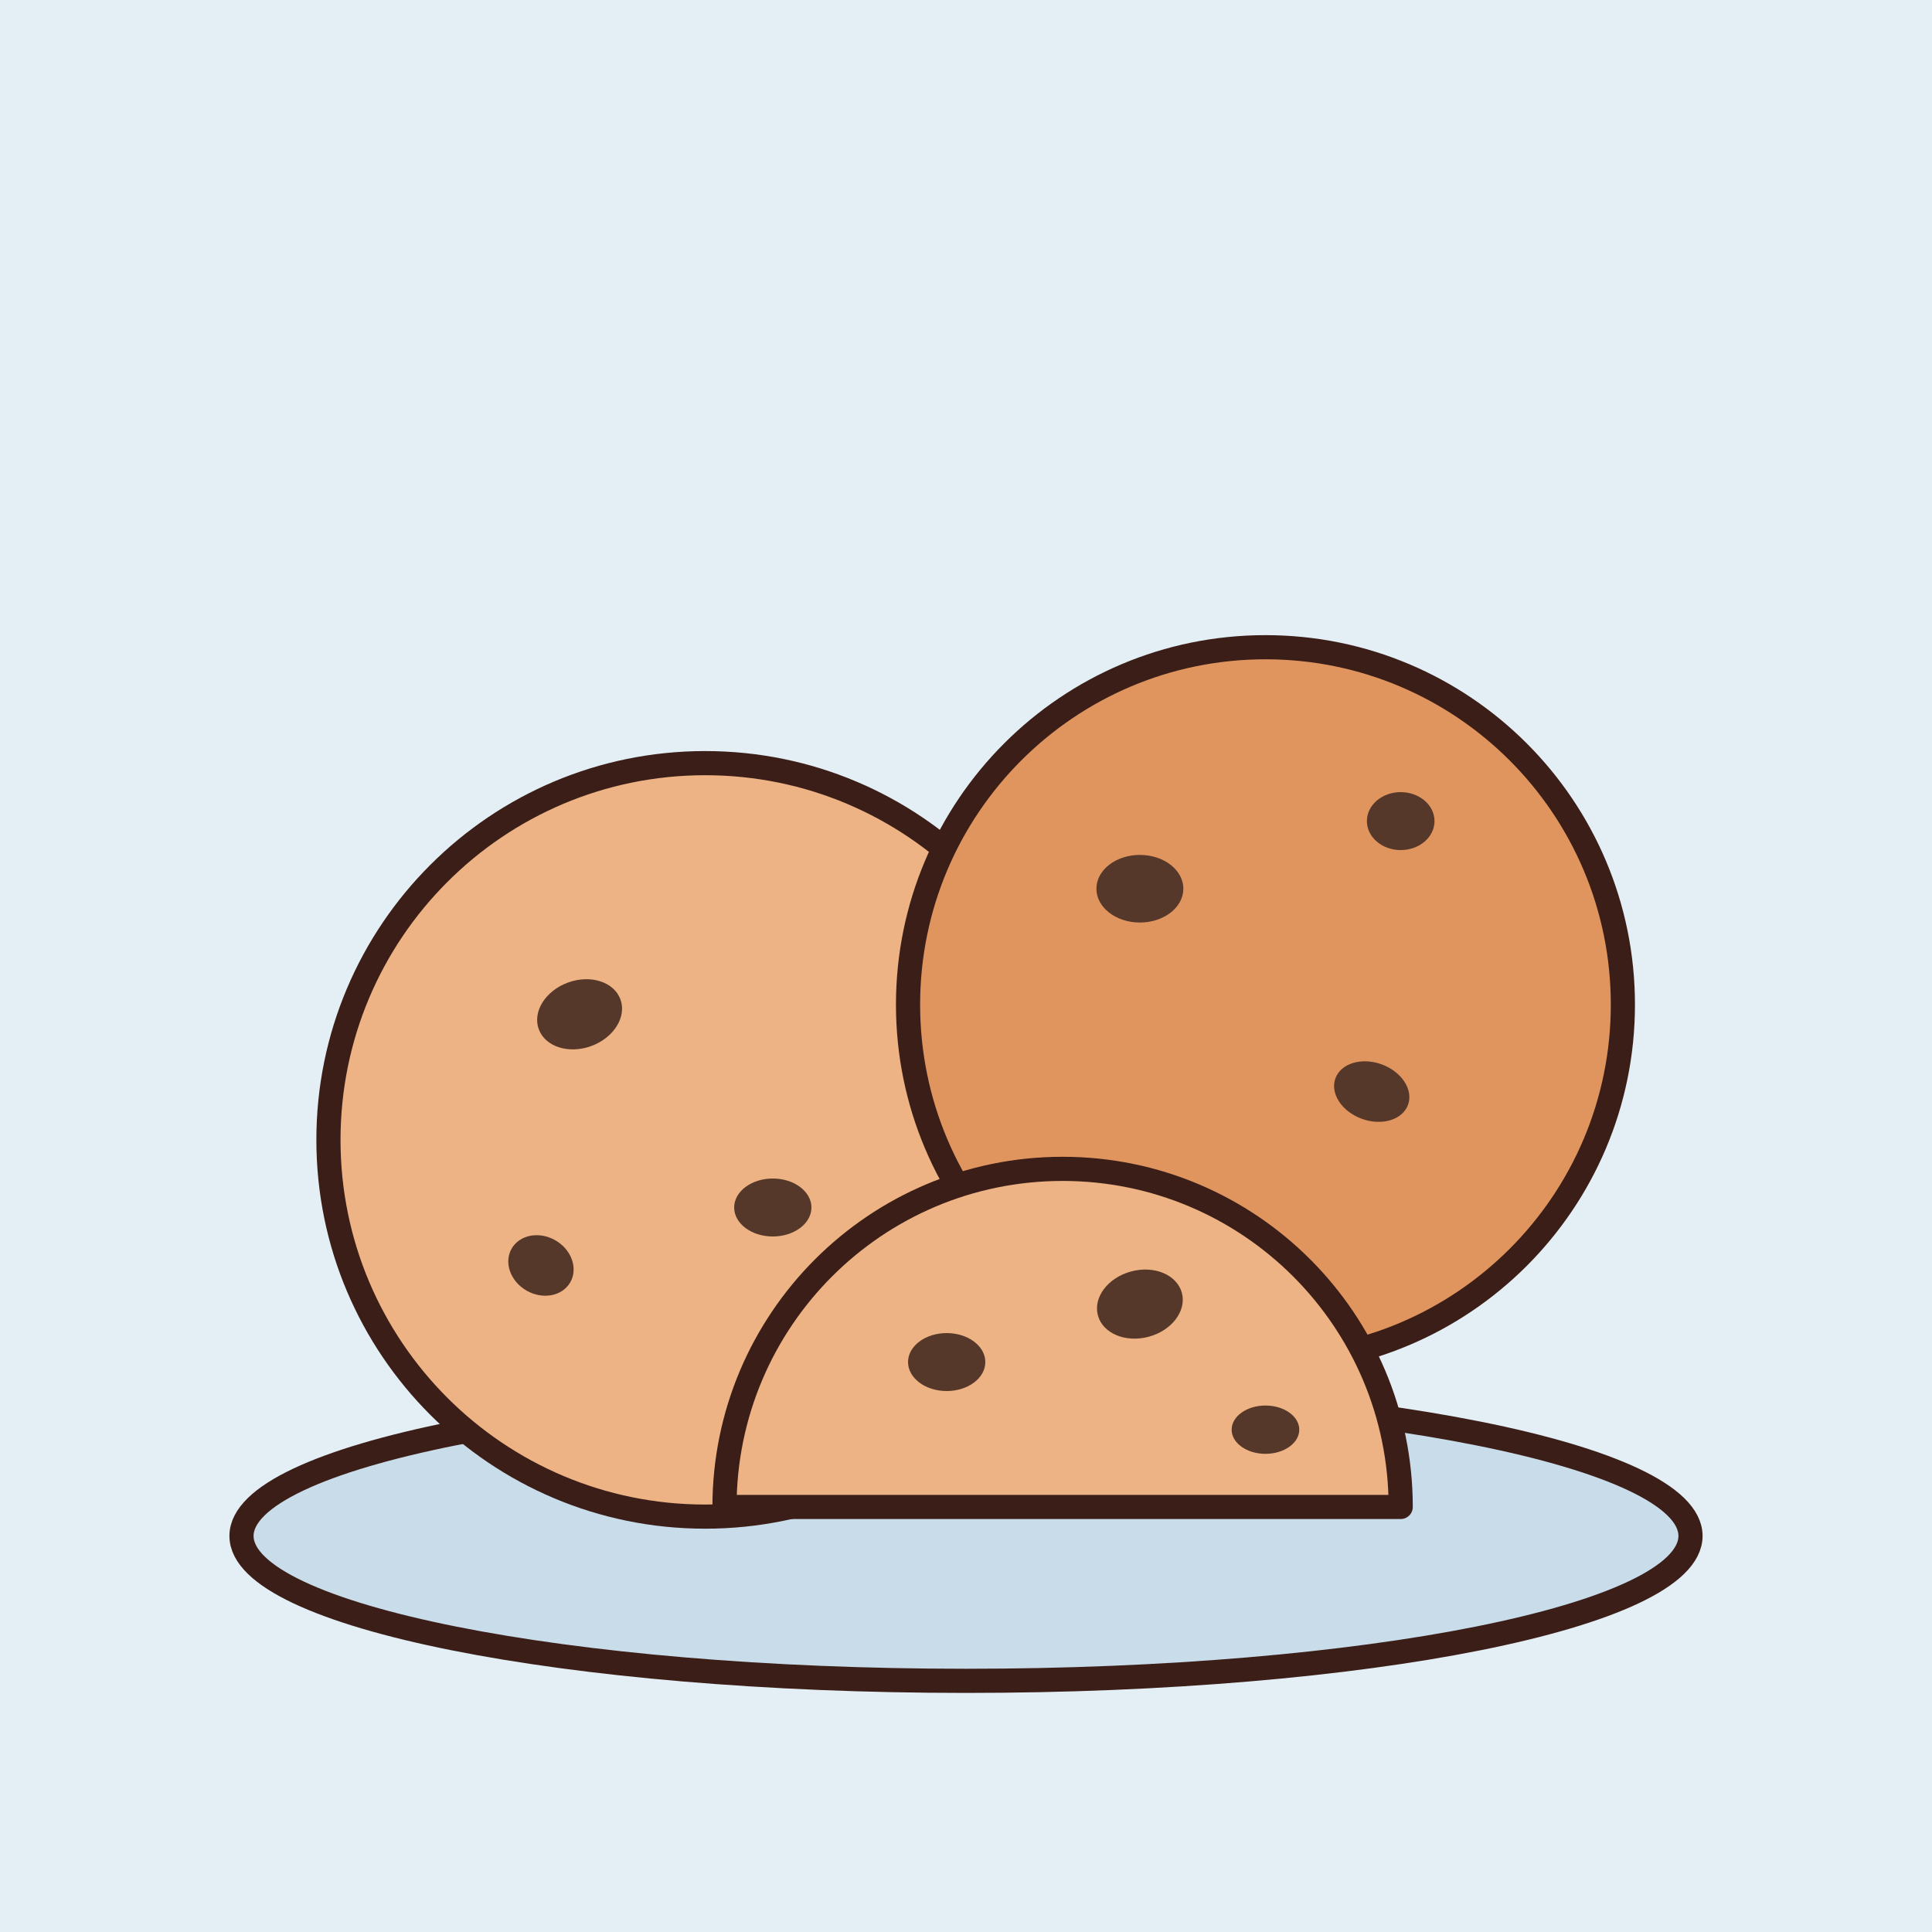
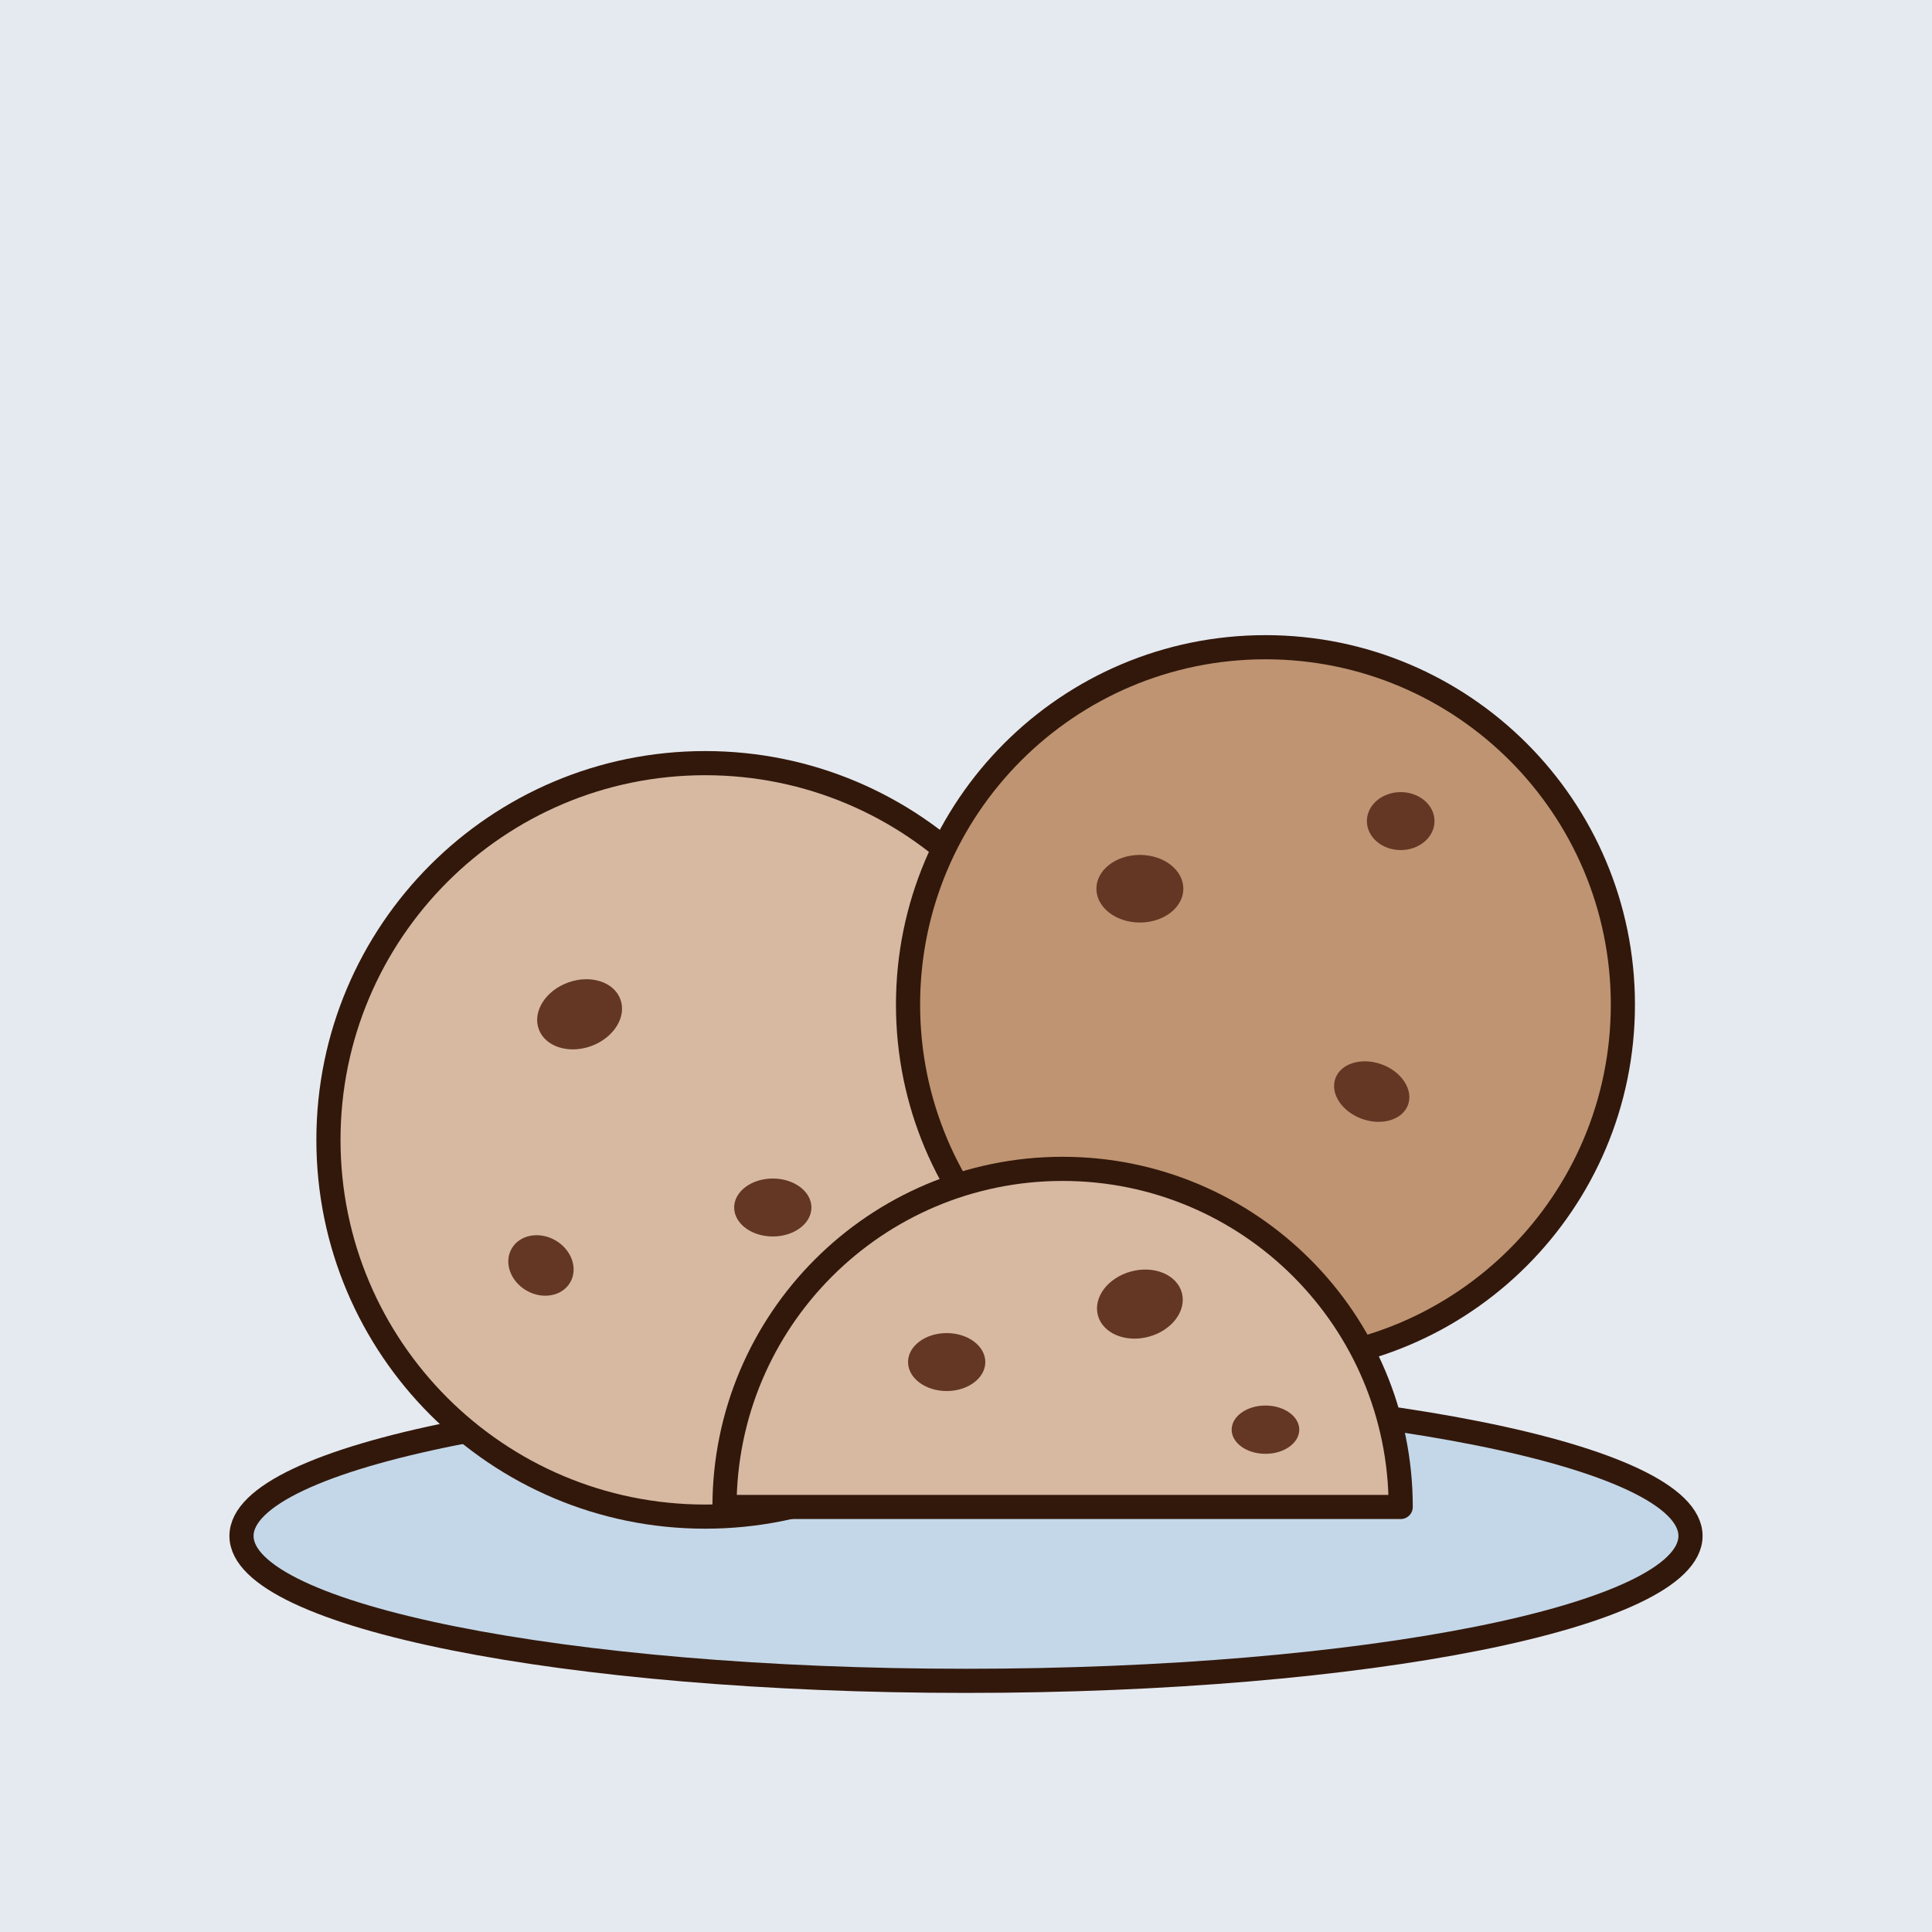
<svg xmlns="http://www.w3.org/2000/svg" viewBox="0 0 400 400">
-   <rect width="400" height="400" fill="#e4eef5" />
-   <g stroke="#3a1e17" stroke-width="5" stroke-linejoin="round" stroke-linecap="round">
-     <ellipse cx="200" cy="318" rx="150" ry="30" fill="#c9dcea" />
-     <circle cx="146" cy="236" r="78" fill="#edb384" />
-     <circle cx="262" cy="208" r="74" fill="#e0955f" />
-     <path d="M150 312a70 70 0 1 1 140 0z" fill="#edb384" />
+   <rect width="400" height="400" fill="#e5eaf0" />
+   <g stroke="#32180b" stroke-width="5" stroke-linejoin="round" stroke-linecap="round">
+     <ellipse cx="200" cy="318" rx="150" ry="30" fill="#c4d7e8" />
+     <circle cx="146" cy="236" r="78" fill="#d7b9a2" />
+     <circle cx="262" cy="208" r="74" fill="#be9472" />
+     <path d="M150 312a70 70 0 1 1 140 0z" fill="#d7b9a2" />
  </g>
-   <g fill="#553829">
+   <g fill="#643725">
    <ellipse cx="120" cy="210" rx="9" ry="7" transform="rotate(-20 120 210)" />
    <ellipse cx="160" cy="250" rx="8" ry="6" />
    <ellipse cx="112" cy="262" rx="7" ry="6" transform="rotate(30 112 262)" />
    <ellipse cx="236" cy="184" rx="9" ry="7" />
    <ellipse cx="284" cy="226" rx="8" ry="6" transform="rotate(20 284 226)" />
    <ellipse cx="290" cy="170" rx="7" ry="6" />
    <ellipse cx="196" cy="282" rx="8" ry="6" />
    <ellipse cx="236" cy="270" rx="9" ry="7" transform="rotate(-15 236 270)" />
    <ellipse cx="262" cy="296" rx="7" ry="5" />
  </g>
</svg>
